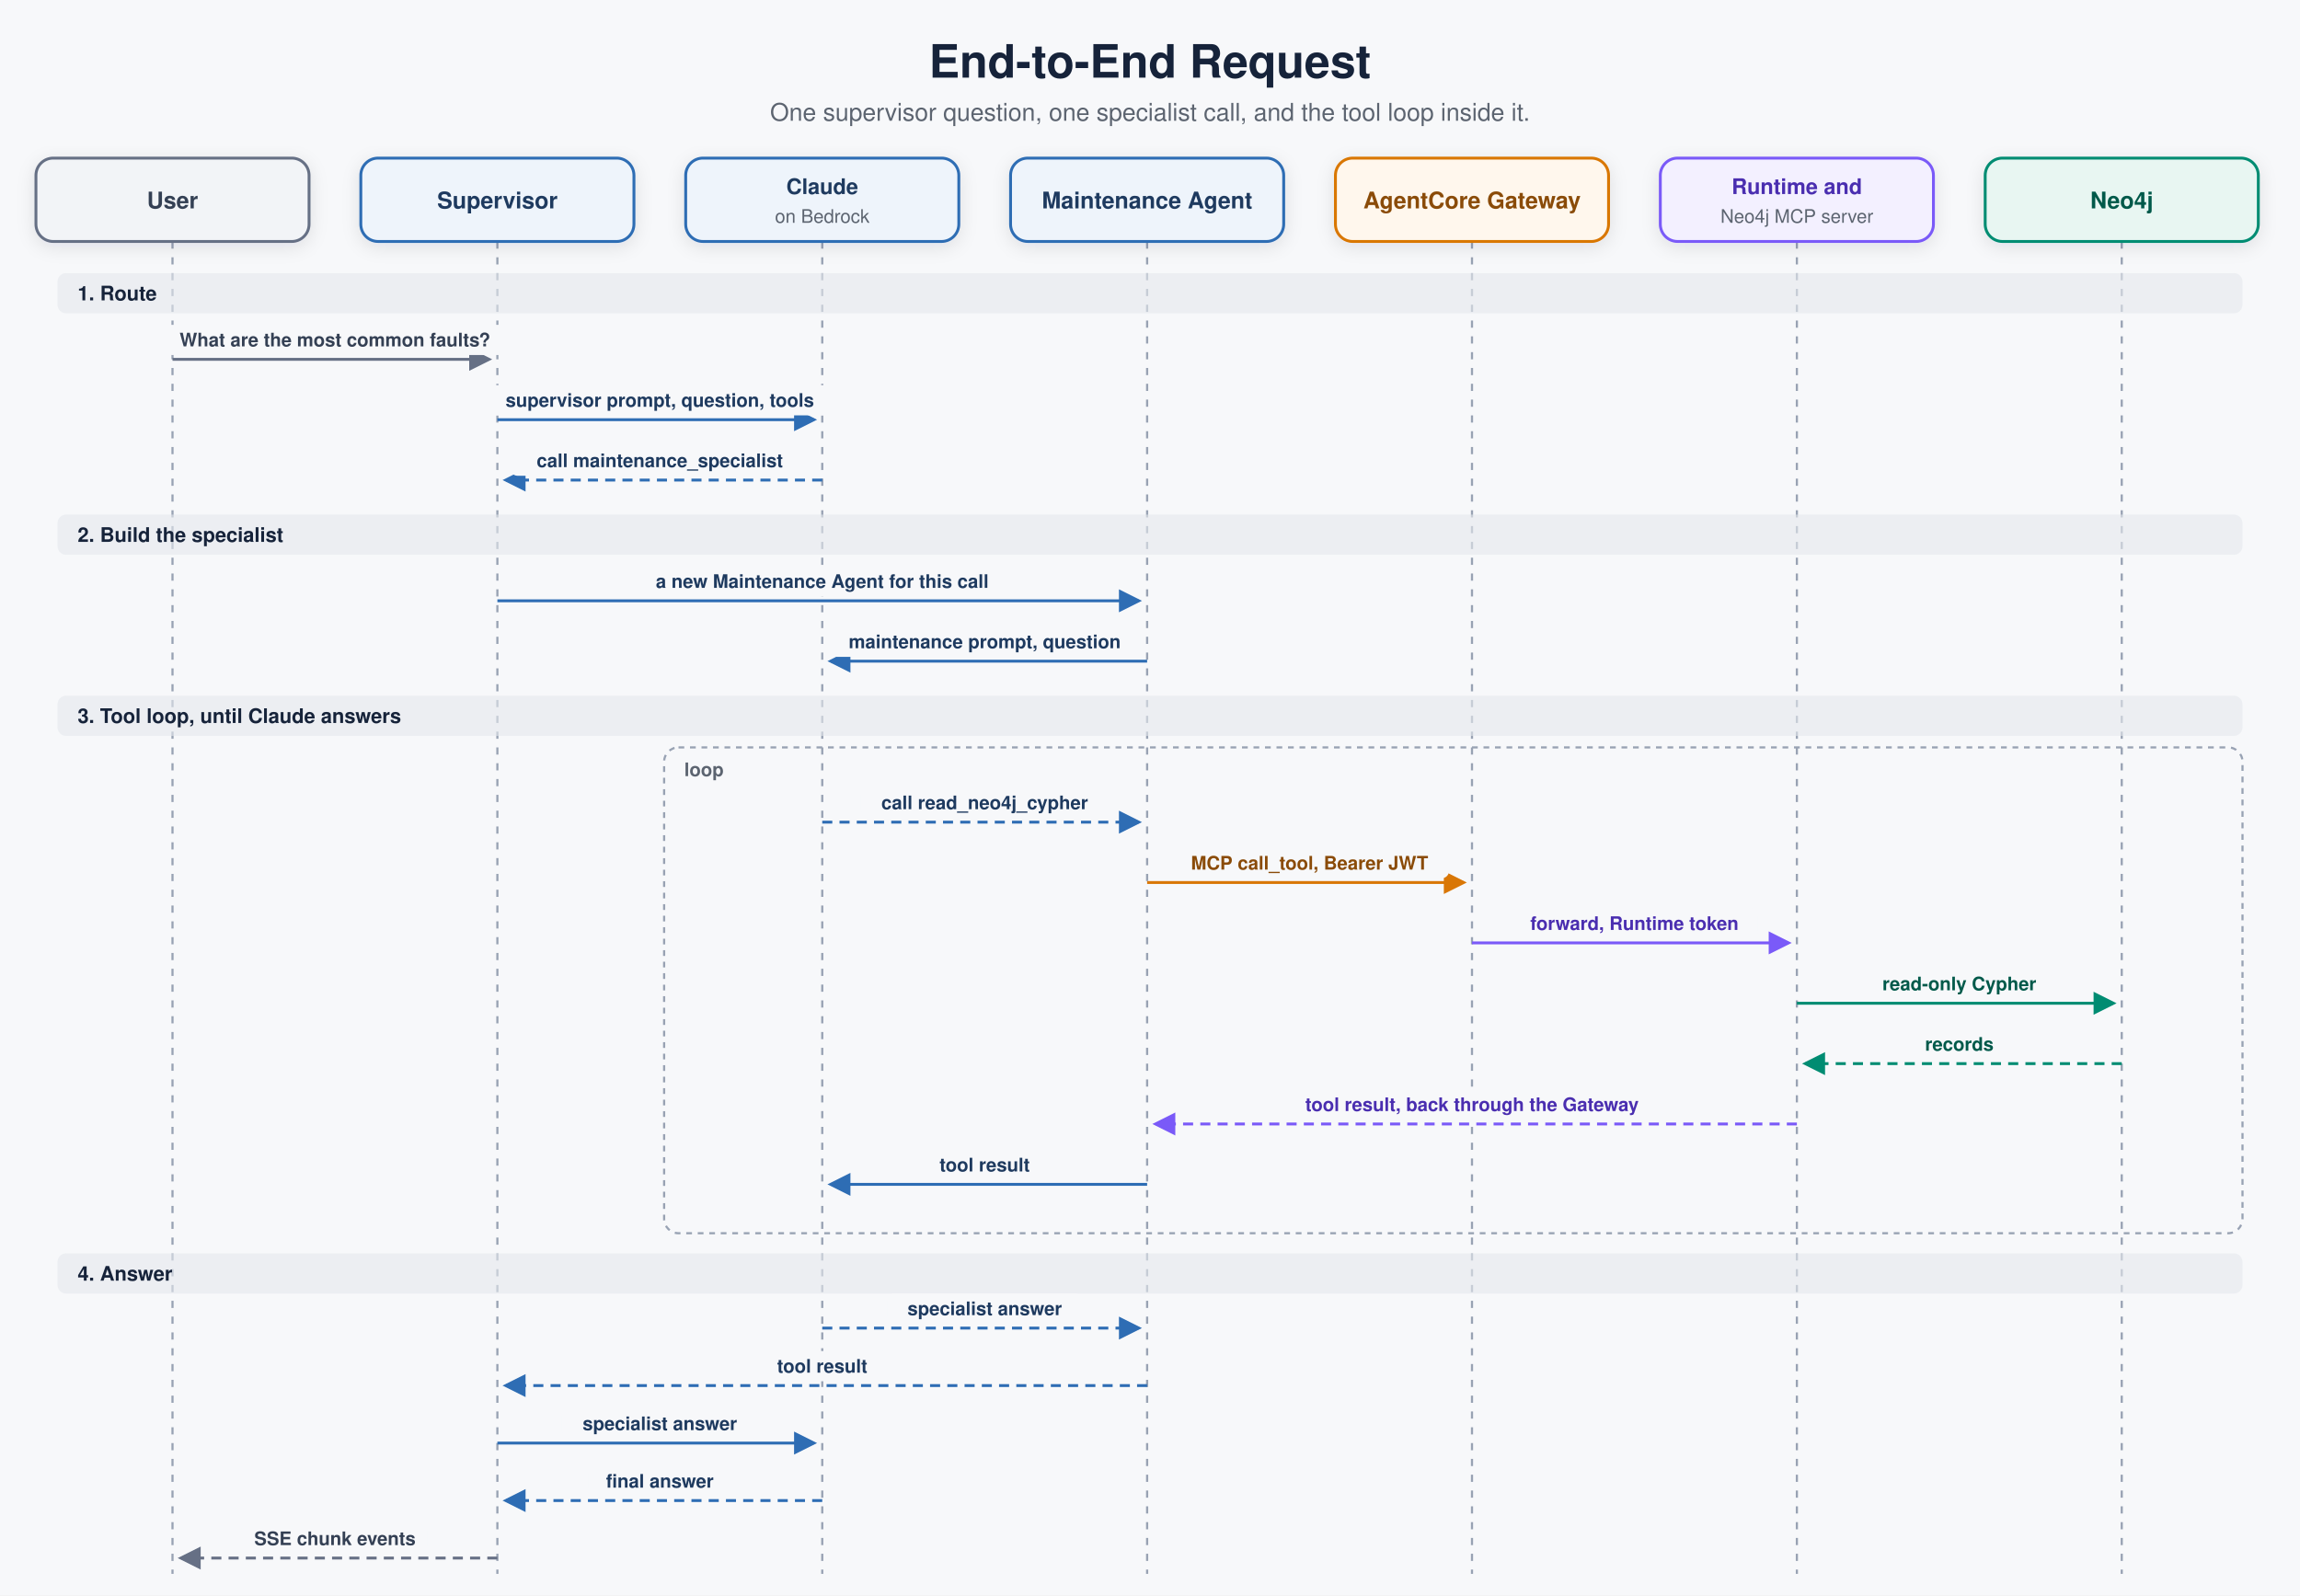
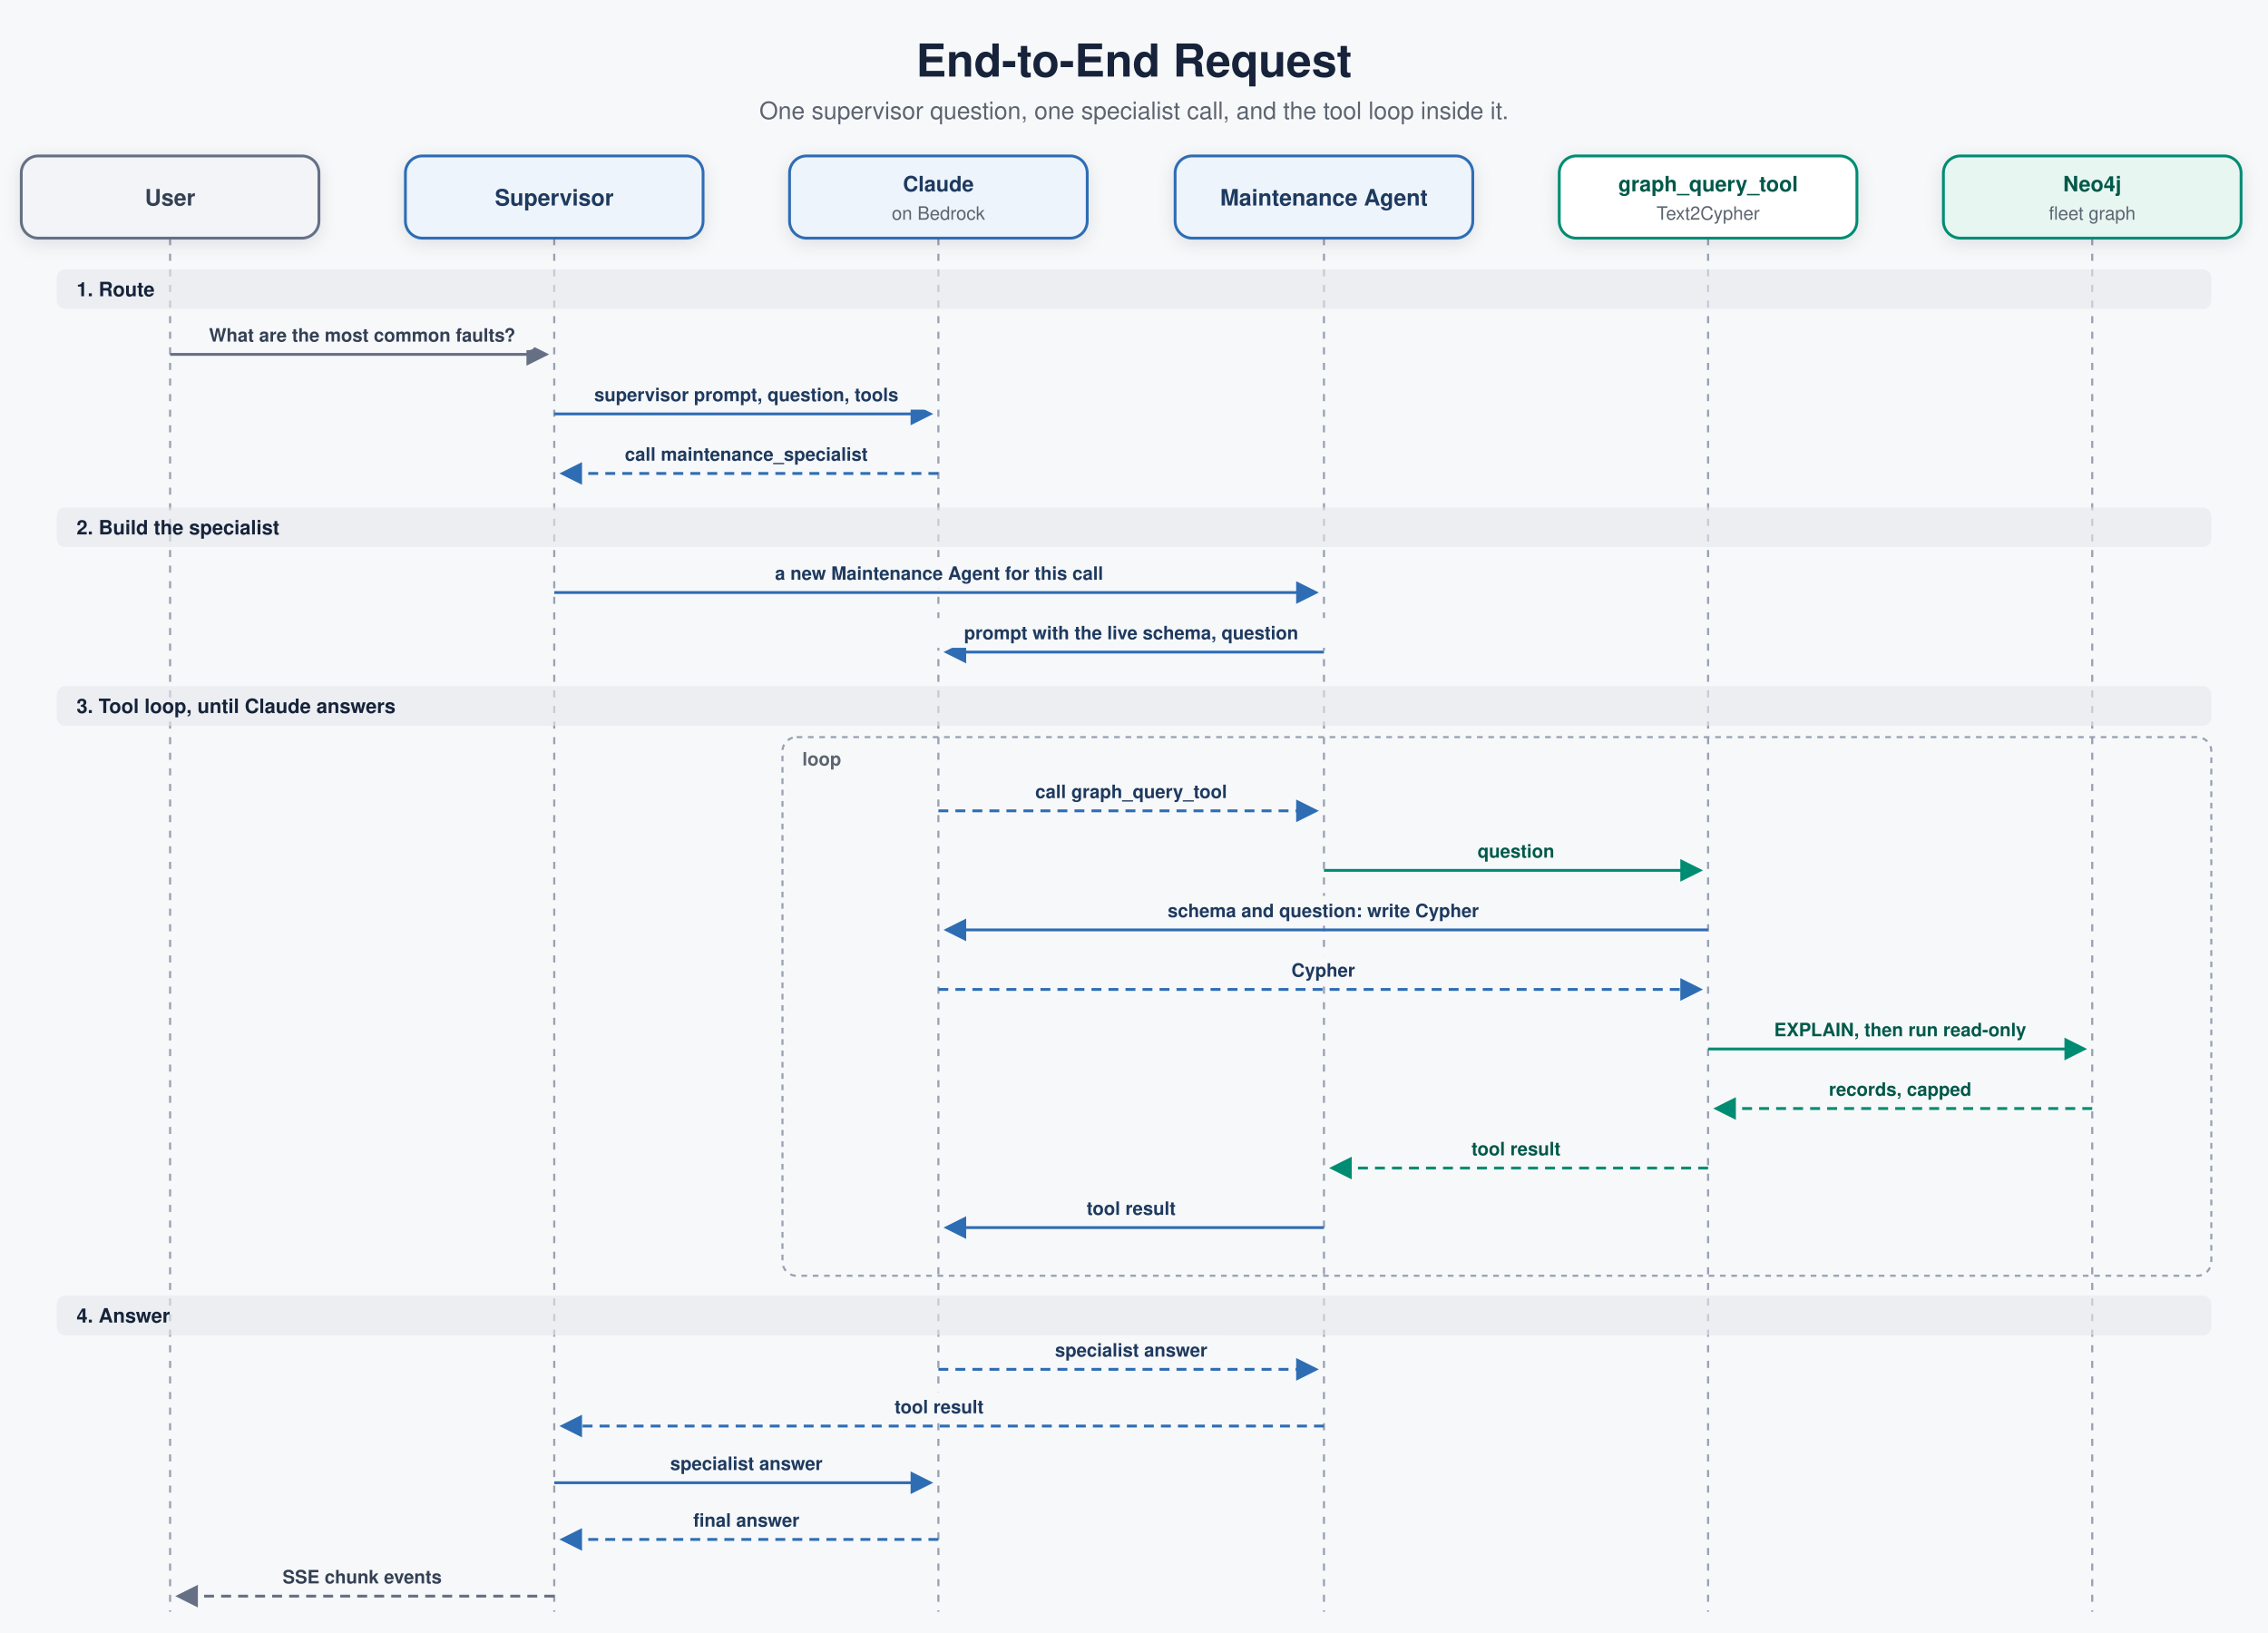
- <svg xmlns="http://www.w3.org/2000/svg" width="1600" height="1110" viewBox="0 0 1600 1110" font-family="'Helvetica Neue', Helvetica, Arial, sans-serif">
+ <svg xmlns="http://www.w3.org/2000/svg" width="1600" height="1152" viewBox="0 0 1600 1152" font-family="'Helvetica Neue', Helvetica, Arial, sans-serif">
  <defs>
    <filter id="shadow" x="-15%" y="-20%" width="130%" height="150%">
      <feDropShadow dx="0" dy="3" stdDeviation="6" flood-color="#101828" flood-opacity="0.10" />
    </filter>
    <marker id="a-blue" viewBox="0 0 10 10" refX="8.5" refY="5" markerWidth="8" markerHeight="8" orient="auto-start-reverse">
      <path d="M0,0 L10,5 L0,10 Z" fill="#2E6DB4" />
    </marker>
    <marker id="a-teal" viewBox="0 0 10 10" refX="8.5" refY="5" markerWidth="8" markerHeight="8" orient="auto-start-reverse">
      <path d="M0,0 L10,5 L0,10 Z" fill="#008C72" />
    </marker>
-     <marker id="a-orange" viewBox="0 0 10 10" refX="8.5" refY="5" markerWidth="8" markerHeight="8" orient="auto-start-reverse">
-       <path d="M0,0 L10,5 L0,10 Z" fill="#D97706" />
-     </marker>
-     <marker id="a-purple" viewBox="0 0 10 10" refX="8.5" refY="5" markerWidth="8" markerHeight="8" orient="auto-start-reverse">
-       <path d="M0,0 L10,5 L0,10 Z" fill="#7A5AF8" />
-     </marker>
-     <marker id="a-pink" viewBox="0 0 10 10" refX="8.5" refY="5" markerWidth="8" markerHeight="8" orient="auto-start-reverse">
-       <path d="M0,0 L10,5 L0,10 Z" fill="#C11574" />
-     </marker>
    <marker id="a-slate" viewBox="0 0 10 10" refX="8.5" refY="5" markerWidth="8" markerHeight="8" orient="auto-start-reverse">
      <path d="M0,0 L10,5 L0,10 Z" fill="#667085" />
    </marker>
  </defs>
-   <rect width="1600" height="1110" fill="#F7F8FA" />
+   <rect width="1600" height="1152" fill="#F7F8FA" />
  <text x="800" y="54" text-anchor="middle" font-size="32" font-weight="700" fill="#16233A">End-to-End Request</text>
  <text x="800" y="84" text-anchor="middle" font-size="17" fill="#5C6470">One supervisor question, one specialist call, and the tool loop inside it.</text>
-   <line x1="120" y1="168" x2="120" y2="1095" stroke="#98A2B3" stroke-width="1.5" stroke-dasharray="5 6" />
-   <line x1="346" y1="168" x2="346" y2="1095" stroke="#98A2B3" stroke-width="1.5" stroke-dasharray="5 6" />
-   <line x1="572" y1="168" x2="572" y2="1095" stroke="#98A2B3" stroke-width="1.5" stroke-dasharray="5 6" />
-   <line x1="798" y1="168" x2="798" y2="1095" stroke="#98A2B3" stroke-width="1.5" stroke-dasharray="5 6" />
-   <line x1="1024" y1="168" x2="1024" y2="1095" stroke="#98A2B3" stroke-width="1.5" stroke-dasharray="5 6" />
-   <line x1="1250" y1="168" x2="1250" y2="1095" stroke="#98A2B3" stroke-width="1.5" stroke-dasharray="5 6" />
-   <line x1="1476" y1="168" x2="1476" y2="1095" stroke="#98A2B3" stroke-width="1.5" stroke-dasharray="5 6" />
-   <rect x="25.0" y="110" width="190" height="58" rx="12" fill="#F2F4F7" stroke="#667085" stroke-width="2" filter="url(#shadow)" />
+   <line x1="120" y1="168" x2="120" y2="1137" stroke="#98A2B3" stroke-width="1.5" stroke-dasharray="5 6" />
+   <line x1="391" y1="168" x2="391" y2="1137" stroke="#98A2B3" stroke-width="1.5" stroke-dasharray="5 6" />
+   <line x1="662" y1="168" x2="662" y2="1137" stroke="#98A2B3" stroke-width="1.5" stroke-dasharray="5 6" />
+   <line x1="934" y1="168" x2="934" y2="1137" stroke="#98A2B3" stroke-width="1.5" stroke-dasharray="5 6" />
+   <line x1="1205" y1="168" x2="1205" y2="1137" stroke="#98A2B3" stroke-width="1.5" stroke-dasharray="5 6" />
+   <line x1="1476" y1="168" x2="1476" y2="1137" stroke="#98A2B3" stroke-width="1.5" stroke-dasharray="5 6" />
+   <rect x="15" y="110" width="210" height="58" rx="12" fill="#F2F4F7" stroke="#667085" stroke-width="2" filter="url(#shadow)" />
  <text x="120" y="145" font-size="16" font-weight="700" fill="#344054" text-anchor="middle">User</text>
-   <rect x="251.0" y="110" width="190" height="58" rx="12" fill="#EEF4FB" stroke="#2E6DB4" stroke-width="2" filter="url(#shadow)" />
-   <text x="346" y="145" font-size="16" font-weight="700" fill="#1E3A5F" text-anchor="middle">Supervisor</text>
-   <rect x="477.0" y="110" width="190" height="58" rx="12" fill="#EEF4FB" stroke="#2E6DB4" stroke-width="2" filter="url(#shadow)" />
-   <text x="572" y="135" font-size="15" font-weight="700" fill="#1E3A5F" text-anchor="middle">Claude</text>
-   <text x="572" y="155" font-size="13" font-weight="400" fill="#5C6470" text-anchor="middle">on Bedrock</text>
-   <rect x="703.0" y="110" width="190" height="58" rx="12" fill="#EEF4FB" stroke="#2E6DB4" stroke-width="2" filter="url(#shadow)" />
-   <text x="798" y="145" font-size="16" font-weight="700" fill="#1E3A5F" text-anchor="middle">Maintenance Agent</text>
-   <rect x="929.0" y="110" width="190" height="58" rx="12" fill="#FFF7ED" stroke="#D97706" stroke-width="2" filter="url(#shadow)" />
-   <text x="1024" y="145" font-size="16" font-weight="700" fill="#8A4B08" text-anchor="middle">AgentCore Gateway</text>
-   <rect x="1155.0" y="110" width="190" height="58" rx="12" fill="#F3F0FF" stroke="#7A5AF8" stroke-width="2" filter="url(#shadow)" />
-   <text x="1250" y="135" font-size="15" font-weight="700" fill="#4A2EB0" text-anchor="middle">Runtime and</text>
-   <text x="1250" y="155" font-size="13" font-weight="400" fill="#5C6470" text-anchor="middle">Neo4j MCP server</text>
-   <rect x="1381.0" y="110" width="190" height="58" rx="12" fill="#E8F6F2" stroke="#008C72" stroke-width="2" filter="url(#shadow)" />
-   <text x="1476" y="145" font-size="16" font-weight="700" fill="#00594A" text-anchor="middle">Neo4j</text>
+   <rect x="286" y="110" width="210" height="58" rx="12" fill="#EEF4FB" stroke="#2E6DB4" stroke-width="2" filter="url(#shadow)" />
+   <text x="391" y="145" font-size="16" font-weight="700" fill="#1E3A5F" text-anchor="middle">Supervisor</text>
+   <rect x="557" y="110" width="210" height="58" rx="12" fill="#EEF4FB" stroke="#2E6DB4" stroke-width="2" filter="url(#shadow)" />
+   <text x="662" y="135" font-size="15" font-weight="700" fill="#1E3A5F" text-anchor="middle">Claude</text>
+   <text x="662" y="155" font-size="13" font-weight="400" fill="#5C6470" text-anchor="middle">on Bedrock</text>
+   <rect x="829" y="110" width="210" height="58" rx="12" fill="#EEF4FB" stroke="#2E6DB4" stroke-width="2" filter="url(#shadow)" />
+   <text x="934" y="145" font-size="16" font-weight="700" fill="#1E3A5F" text-anchor="middle">Maintenance Agent</text>
+   <rect x="1100" y="110" width="210" height="58" rx="12" fill="#FFFFFF" stroke="#008C72" stroke-width="2" filter="url(#shadow)" />
+   <text x="1205" y="135" font-size="15" font-weight="700" fill="#00594A" text-anchor="middle">graph_query_tool</text>
+   <text x="1205" y="155" font-size="13" font-weight="400" fill="#5C6470" text-anchor="middle">Text2Cypher</text>
+   <rect x="1371" y="110" width="210" height="58" rx="12" fill="#E8F6F2" stroke="#008C72" stroke-width="2" filter="url(#shadow)" />
+   <text x="1476" y="135" font-size="15" font-weight="700" fill="#00594A" text-anchor="middle">Neo4j</text>
+   <text x="1476" y="155" font-size="13" font-weight="400" fill="#5C6470" text-anchor="middle">fleet graph</text>
  <rect x="40" y="190" width="1520" height="28" rx="6" fill="#E4E7EC" fill-opacity="0.6" />
  <text x="54" y="209" font-size="14" font-weight="700" fill="#16233A" text-anchor="start">1. Route</text>
-   <path d="M120,250 H340" fill="none" stroke="#667085" stroke-width="2" marker-end="url(#a-slate)" />
-   <rect x="111" y="226" width="244" height="21" rx="5" fill="#F7F8FA" />
-   <text x="233.0" y="241" font-size="13" font-weight="600" fill="#344054" text-anchor="middle">What are the most common faults?</text>
-   <path d="M346,292 H566" fill="none" stroke="#2E6DB4" stroke-width="2" marker-end="url(#a-blue)" />
-   <rect x="330" y="268" width="259" height="21" rx="5" fill="#F7F8FA" />
-   <text x="459.0" y="283" font-size="13" font-weight="600" fill="#1E3A5F" text-anchor="middle">supervisor prompt, question, tools</text>
-   <path d="M572,334 H352" fill="none" stroke="#2E6DB4" stroke-width="2" stroke-dasharray="7 5" marker-end="url(#a-blue)" />
-   <rect x="355" y="310" width="208" height="21" rx="5" fill="#F7F8FA" />
-   <text x="459.0" y="325" font-size="13" font-weight="600" fill="#1E3A5F" text-anchor="middle">call maintenance_specialist</text>
+   <path d="M120,250 H385" fill="none" stroke="#667085" stroke-width="2" marker-end="url(#a-slate)" />
+   <rect x="132" y="226" width="246" height="21" rx="5" fill="#F7F8FA" />
+   <text x="255.5" y="241" font-size="13" font-weight="600" fill="#344054" text-anchor="middle">What are the most common faults?</text>
+   <path d="M391,292 H656" fill="none" stroke="#2E6DB4" stroke-width="2" marker-end="url(#a-blue)" />
+   <rect x="396" y="268" width="261" height="21" rx="5" fill="#F7F8FA" />
+   <text x="526.5" y="283" font-size="13" font-weight="600" fill="#1E3A5F" text-anchor="middle">supervisor prompt, question, tools</text>
+   <path d="M662,334 H397" fill="none" stroke="#2E6DB4" stroke-width="2" stroke-dasharray="7 5" marker-end="url(#a-blue)" />
+   <rect x="422" y="310" width="210" height="21" rx="5" fill="#F7F8FA" />
+   <text x="526.5" y="325" font-size="13" font-weight="600" fill="#1E3A5F" text-anchor="middle">call maintenance_specialist</text>
  <rect x="40" y="358" width="1520" height="28" rx="6" fill="#E4E7EC" fill-opacity="0.6" />
  <text x="54" y="377" font-size="14" font-weight="700" fill="#16233A" text-anchor="start">2. Build the specialist</text>
-   <path d="M346,418 H792" fill="none" stroke="#2E6DB4" stroke-width="2" marker-end="url(#a-blue)" />
-   <rect x="432" y="394" width="280" height="21" rx="5" fill="#F7F8FA" />
-   <text x="572.0" y="409" font-size="13" font-weight="600" fill="#1E3A5F" text-anchor="middle">a new Maintenance Agent for this call</text>
-   <path d="M798,460 H578" fill="none" stroke="#2E6DB4" stroke-width="2" marker-end="url(#a-blue)" />
-   <rect x="577" y="436" width="216" height="21" rx="5" fill="#F7F8FA" />
-   <text x="685.0" y="451" font-size="13" font-weight="600" fill="#1E3A5F" text-anchor="middle">maintenance prompt, question</text>
+   <path d="M391,418 H928" fill="none" stroke="#2E6DB4" stroke-width="2" marker-end="url(#a-blue)" />
+   <rect x="522" y="394" width="282" height="21" rx="5" fill="#F7F8FA" />
+   <text x="662.5" y="409" font-size="13" font-weight="600" fill="#1E3A5F" text-anchor="middle">a new Maintenance Agent for this call</text>
+   <path d="M934,460 H668" fill="none" stroke="#2E6DB4" stroke-width="2" marker-end="url(#a-blue)" />
+   <rect x="657" y="436" width="282" height="21" rx="5" fill="#F7F8FA" />
+   <text x="798.0" y="451" font-size="13" font-weight="600" fill="#1E3A5F" text-anchor="middle">prompt with the live schema, question</text>
  <rect x="40" y="484" width="1520" height="28" rx="6" fill="#E4E7EC" fill-opacity="0.6" />
  <text x="54" y="503" font-size="14" font-weight="700" fill="#16233A" text-anchor="start">3. Tool loop, until Claude answers</text>
-   <rect x="462" y="520" width="1098" height="338" rx="10" fill="none" stroke="#98A2B3" stroke-width="1.5" stroke-dasharray="4 4" />
-   <text x="476" y="540" font-size="13" font-weight="700" fill="#5C6470" text-anchor="start">loop</text>
-   <path d="M572,572 H792" fill="none" stroke="#2E6DB4" stroke-width="2" stroke-dasharray="7 5" marker-end="url(#a-blue)" />
-   <rect x="599" y="548" width="172" height="21" rx="5" fill="#F7F8FA" />
-   <text x="685.0" y="563" font-size="13" font-weight="600" fill="#1E3A5F" text-anchor="middle">call read_neo4j_cypher</text>
-   <path d="M798,614 H1018" fill="none" stroke="#D97706" stroke-width="2" marker-end="url(#a-orange)" />
-   <rect x="814" y="590" width="194" height="21" rx="5" fill="#F7F8FA" />
-   <text x="911.0" y="605" font-size="13" font-weight="600" fill="#8A4B08" text-anchor="middle">MCP call_tool, Bearer JWT</text>
-   <path d="M1024,656 H1244" fill="none" stroke="#7A5AF8" stroke-width="2" marker-end="url(#a-purple)" />
-   <rect x="1051" y="632" width="172" height="21" rx="5" fill="#F7F8FA" />
-   <text x="1137.0" y="647" font-size="13" font-weight="600" fill="#4A2EB0" text-anchor="middle">forward, Runtime token</text>
-   <path d="M1250,698 H1470" fill="none" stroke="#008C72" stroke-width="2" marker-end="url(#a-teal)" />
-   <rect x="1298" y="674" width="129" height="21" rx="5" fill="#F7F8FA" />
-   <text x="1363.0" y="689" font-size="13" font-weight="600" fill="#00594A" text-anchor="middle">read-only Cypher</text>
-   <path d="M1476,740 H1256" fill="none" stroke="#008C72" stroke-width="2" stroke-dasharray="7 5" marker-end="url(#a-teal)" />
-   <rect x="1331" y="716" width="64" height="21" rx="5" fill="#F7F8FA" />
-   <text x="1363.0" y="731" font-size="13" font-weight="600" fill="#00594A" text-anchor="middle">records</text>
-   <path d="M1250,782 H804" fill="none" stroke="#7A5AF8" stroke-width="2" stroke-dasharray="7 5" marker-end="url(#a-purple)" />
-   <rect x="884" y="758" width="280" height="21" rx="5" fill="#F7F8FA" />
-   <text x="1024.0" y="773" font-size="13" font-weight="600" fill="#4A2EB0" text-anchor="middle">tool result, back through the Gateway</text>
-   <path d="M798,824 H578" fill="none" stroke="#2E6DB4" stroke-width="2" marker-end="url(#a-blue)" />
-   <rect x="638" y="800" width="93" height="21" rx="5" fill="#F7F8FA" />
-   <text x="685.0" y="815" font-size="13" font-weight="600" fill="#1E3A5F" text-anchor="middle">tool result</text>
-   <rect x="40" y="872" width="1520" height="28" rx="6" fill="#E4E7EC" fill-opacity="0.6" />
-   <text x="54" y="891" font-size="14" font-weight="700" fill="#16233A" text-anchor="start">4. Answer</text>
-   <path d="M572,924 H792" fill="none" stroke="#2E6DB4" stroke-width="2" stroke-dasharray="7 5" marker-end="url(#a-blue)" />
-   <rect x="617" y="900" width="136" height="21" rx="5" fill="#F7F8FA" />
-   <text x="685.0" y="915" font-size="13" font-weight="600" fill="#1E3A5F" text-anchor="middle">specialist answer</text>
-   <path d="M798,964 H352" fill="none" stroke="#2E6DB4" stroke-width="2" stroke-dasharray="7 5" marker-end="url(#a-blue)" />
-   <rect x="525" y="940" width="93" height="21" rx="5" fill="#F7F8FA" />
-   <text x="572.0" y="955" font-size="13" font-weight="600" fill="#1E3A5F" text-anchor="middle">tool result</text>
-   <path d="M346,1004 H566" fill="none" stroke="#2E6DB4" stroke-width="2" marker-end="url(#a-blue)" />
-   <rect x="391" y="980" width="136" height="21" rx="5" fill="#F7F8FA" />
-   <text x="459.0" y="995" font-size="13" font-weight="600" fill="#1E3A5F" text-anchor="middle">specialist answer</text>
-   <path d="M572,1044 H352" fill="none" stroke="#2E6DB4" stroke-width="2" stroke-dasharray="7 5" marker-end="url(#a-blue)" />
-   <rect x="409" y="1020" width="100" height="21" rx="5" fill="#F7F8FA" />
-   <text x="459.0" y="1035" font-size="13" font-weight="600" fill="#1E3A5F" text-anchor="middle">final answer</text>
-   <path d="M346,1084 H126" fill="none" stroke="#667085" stroke-width="2" stroke-dasharray="7 5" marker-end="url(#a-slate)" />
-   <rect x="168" y="1060" width="129" height="21" rx="5" fill="#F7F8FA" />
-   <text x="233.0" y="1075" font-size="13" font-weight="600" fill="#344054" text-anchor="middle">SSE chunk events</text>
+   <rect x="552" y="520" width="1008" height="380" rx="10" fill="none" stroke="#98A2B3" stroke-width="1.5" stroke-dasharray="4 4" />
+   <text x="566" y="540" font-size="13" font-weight="700" fill="#5C6470" text-anchor="start">loop</text>
+   <path d="M662,572 H928" fill="none" stroke="#2E6DB4" stroke-width="2" stroke-dasharray="7 5" marker-end="url(#a-blue)" />
+   <rect x="714" y="548" width="167" height="21" rx="5" fill="#F7F8FA" />
+   <text x="798.0" y="563" font-size="13" font-weight="600" fill="#1E3A5F" text-anchor="middle">call graph_query_tool</text>
+   <path d="M934,614 H1199" fill="none" stroke="#008C72" stroke-width="2" marker-end="url(#a-teal)" />
+   <rect x="1032" y="590" width="74" height="21" rx="5" fill="#F7F8FA" />
+   <text x="1069.5" y="605" font-size="13" font-weight="600" fill="#00594A" text-anchor="middle">question</text>
+   <path d="M1205,656 H668" fill="none" stroke="#2E6DB4" stroke-width="2" marker-end="url(#a-blue)" />
+   <rect x="806" y="632" width="254" height="21" rx="5" fill="#F7F8FA" />
+   <text x="933.5" y="647" font-size="13" font-weight="600" fill="#1E3A5F" text-anchor="middle">schema and question: write Cypher</text>
+   <path d="M662,698 H1199" fill="none" stroke="#2E6DB4" stroke-width="2" stroke-dasharray="7 5" marker-end="url(#a-blue)" />
+   <rect x="904" y="674" width="59" height="21" rx="5" fill="#F7F8FA" />
+   <text x="933.5" y="689" font-size="13" font-weight="600" fill="#1E3A5F" text-anchor="middle">Cypher</text>
+   <path d="M1205,740 H1470" fill="none" stroke="#008C72" stroke-width="2" marker-end="url(#a-teal)" />
+   <rect x="1236" y="716" width="210" height="21" rx="5" fill="#F7F8FA" />
+   <text x="1340.5" y="731" font-size="13" font-weight="600" fill="#00594A" text-anchor="middle">EXPLAIN, then run read-only</text>
+   <path d="M1476,782 H1211" fill="none" stroke="#008C72" stroke-width="2" stroke-dasharray="7 5" marker-end="url(#a-teal)" />
+   <rect x="1278" y="758" width="124" height="21" rx="5" fill="#F7F8FA" />
+   <text x="1340.5" y="773" font-size="13" font-weight="600" fill="#00594A" text-anchor="middle">records, capped</text>
+   <path d="M1205,824 H940" fill="none" stroke="#008C72" stroke-width="2" stroke-dasharray="7 5" marker-end="url(#a-teal)" />
+   <rect x="1022" y="800" width="95" height="21" rx="5" fill="#F7F8FA" />
+   <text x="1069.5" y="815" font-size="13" font-weight="600" fill="#00594A" text-anchor="middle">tool result</text>
+   <path d="M934,866 H668" fill="none" stroke="#2E6DB4" stroke-width="2" marker-end="url(#a-blue)" />
+   <rect x="750" y="842" width="95" height="21" rx="5" fill="#F7F8FA" />
+   <text x="798.0" y="857" font-size="13" font-weight="600" fill="#1E3A5F" text-anchor="middle">tool result</text>
+   <rect x="40" y="914" width="1520" height="28" rx="6" fill="#E4E7EC" fill-opacity="0.6" />
+   <text x="54" y="933" font-size="14" font-weight="700" fill="#16233A" text-anchor="start">4. Answer</text>
+   <path d="M662,966 H928" fill="none" stroke="#2E6DB4" stroke-width="2" stroke-dasharray="7 5" marker-end="url(#a-blue)" />
+   <rect x="729" y="942" width="138" height="21" rx="5" fill="#F7F8FA" />
+   <text x="798.0" y="957" font-size="13" font-weight="600" fill="#1E3A5F" text-anchor="middle">specialist answer</text>
+   <path d="M934,1006 H397" fill="none" stroke="#2E6DB4" stroke-width="2" stroke-dasharray="7 5" marker-end="url(#a-blue)" />
+   <rect x="615" y="982" width="95" height="21" rx="5" fill="#F7F8FA" />
+   <text x="662.5" y="997" font-size="13" font-weight="600" fill="#1E3A5F" text-anchor="middle">tool result</text>
+   <path d="M391,1046 H656" fill="none" stroke="#2E6DB4" stroke-width="2" marker-end="url(#a-blue)" />
+   <rect x="458" y="1022" width="138" height="21" rx="5" fill="#F7F8FA" />
+   <text x="526.5" y="1037" font-size="13" font-weight="600" fill="#1E3A5F" text-anchor="middle">specialist answer</text>
+   <path d="M662,1086 H397" fill="none" stroke="#2E6DB4" stroke-width="2" stroke-dasharray="7 5" marker-end="url(#a-blue)" />
+   <rect x="476" y="1062" width="102" height="21" rx="5" fill="#F7F8FA" />
+   <text x="526.5" y="1077" font-size="13" font-weight="600" fill="#1E3A5F" text-anchor="middle">final answer</text>
+   <path d="M391,1126 H126" fill="none" stroke="#667085" stroke-width="2" stroke-dasharray="7 5" marker-end="url(#a-slate)" />
+   <rect x="190" y="1102" width="131" height="21" rx="5" fill="#F7F8FA" />
+   <text x="255.5" y="1117" font-size="13" font-weight="600" fill="#344054" text-anchor="middle">SSE chunk events</text>
</svg>
